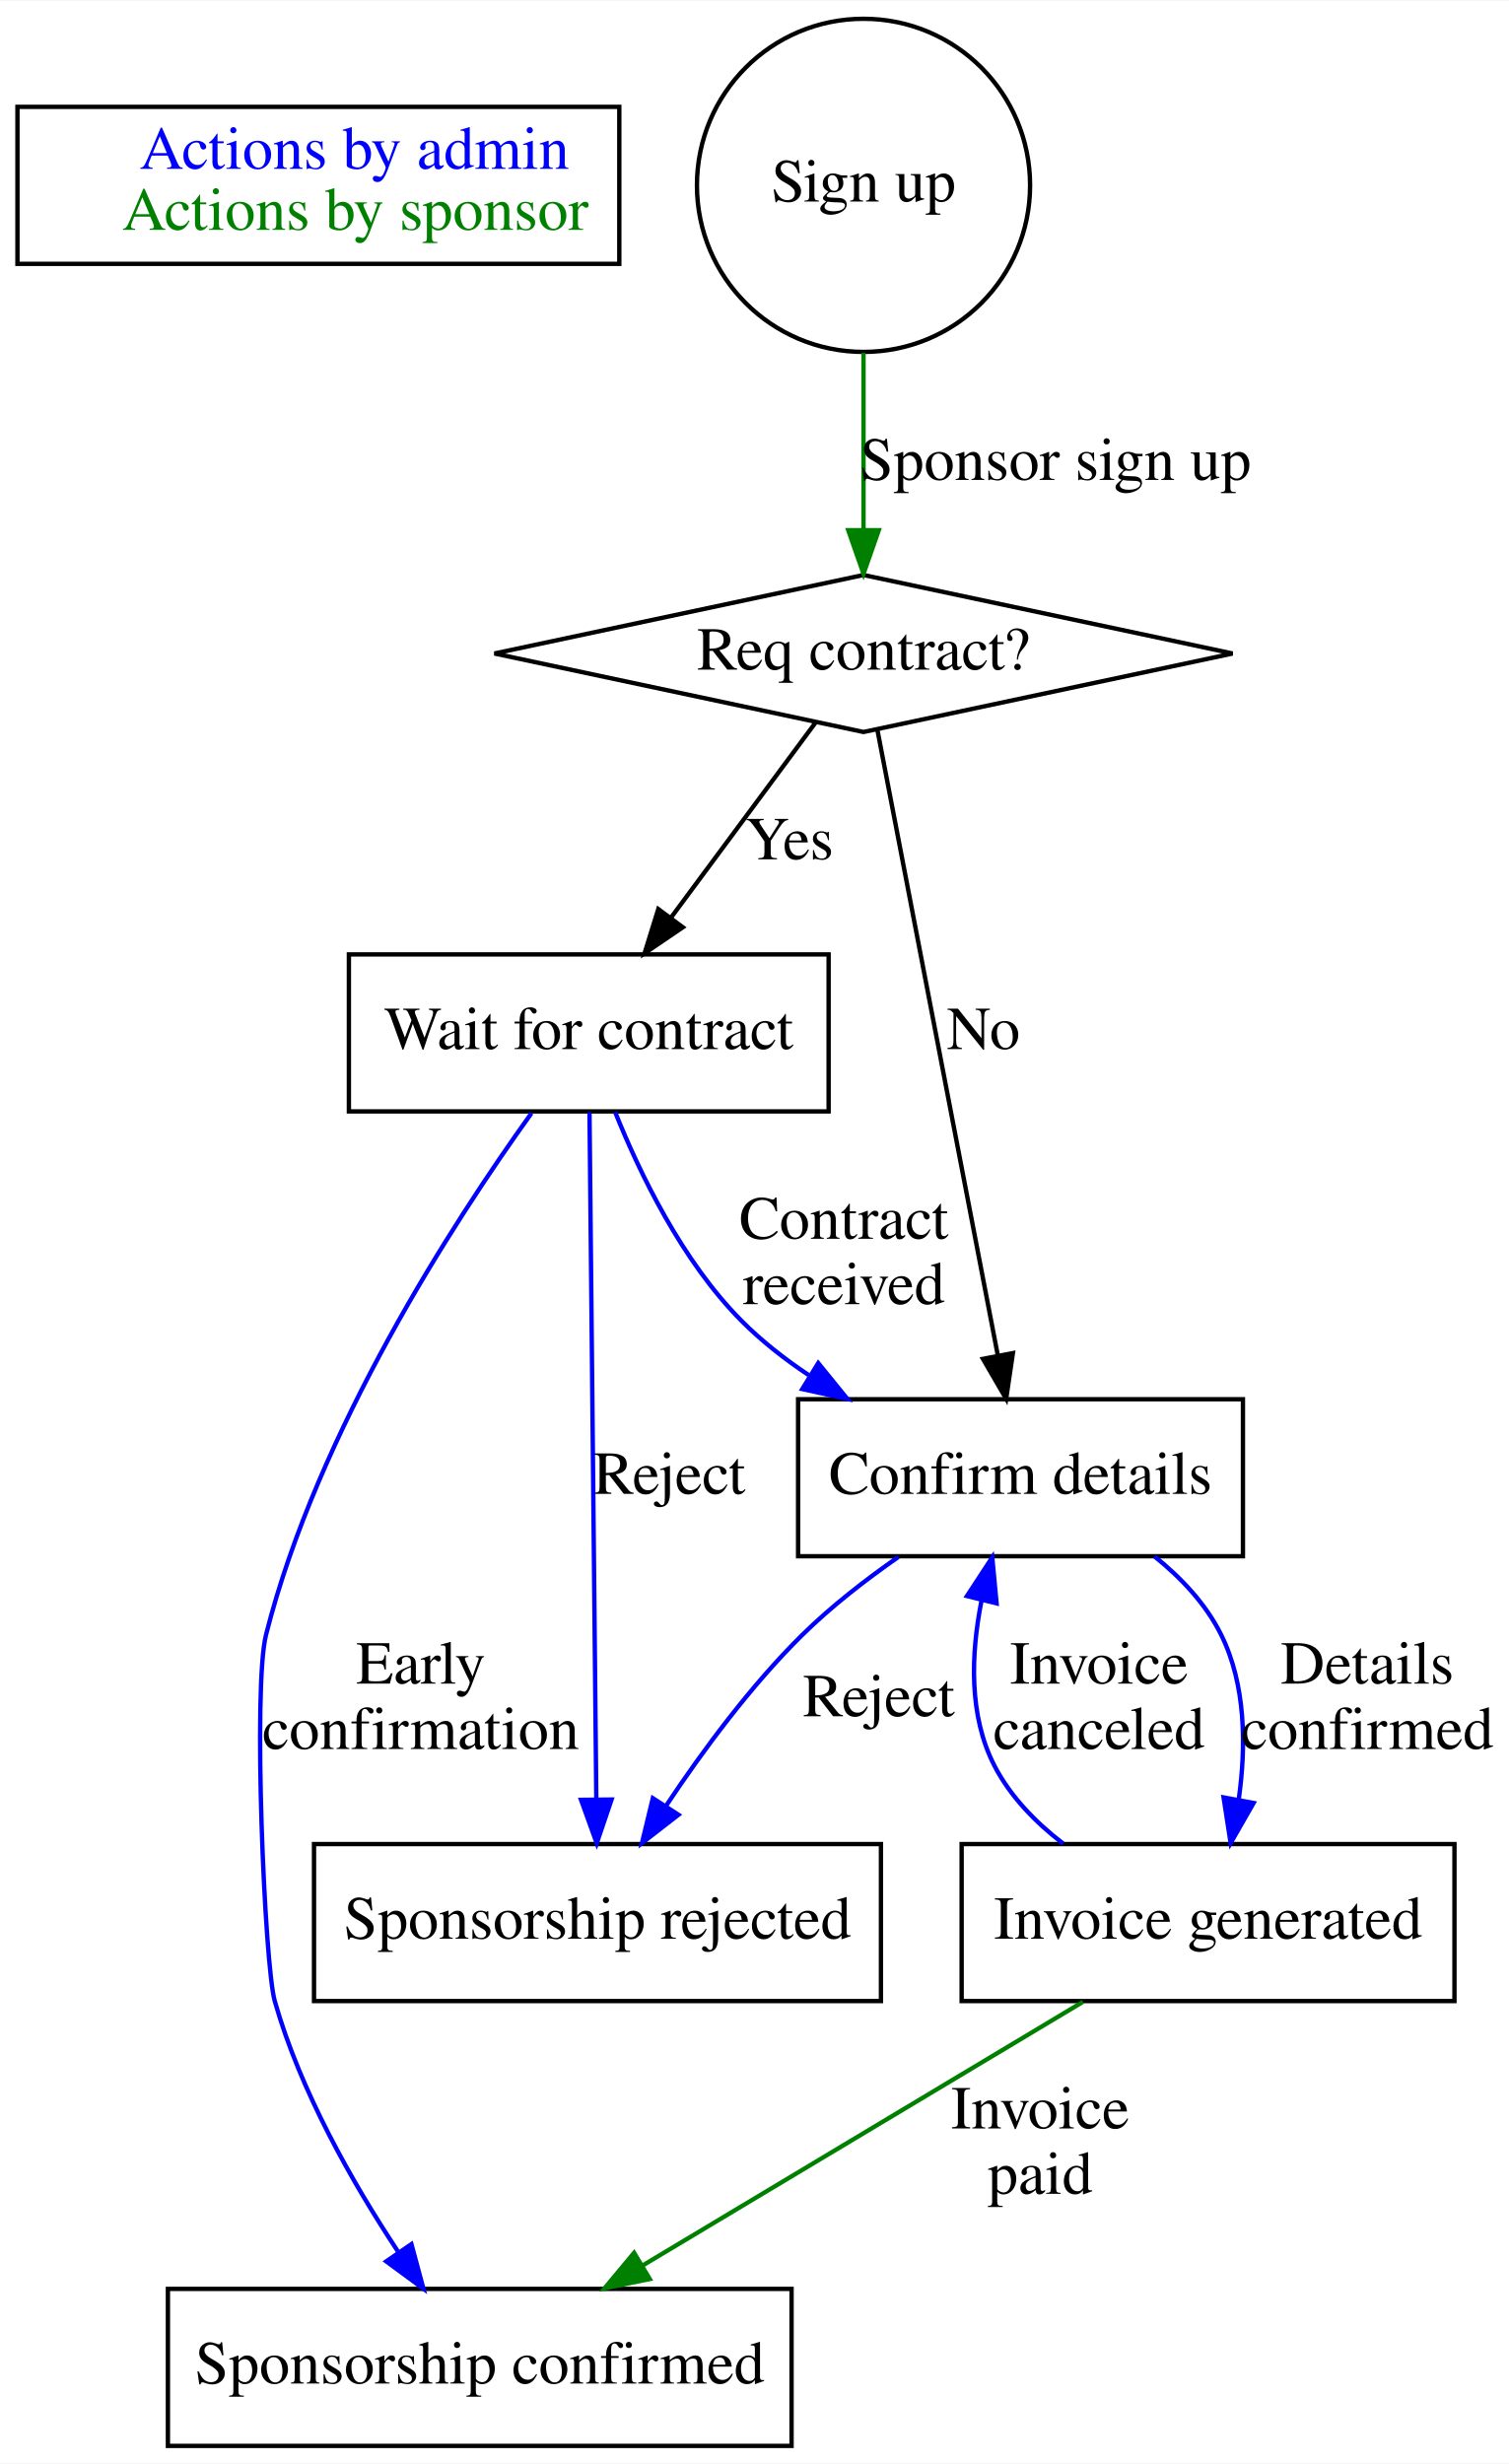
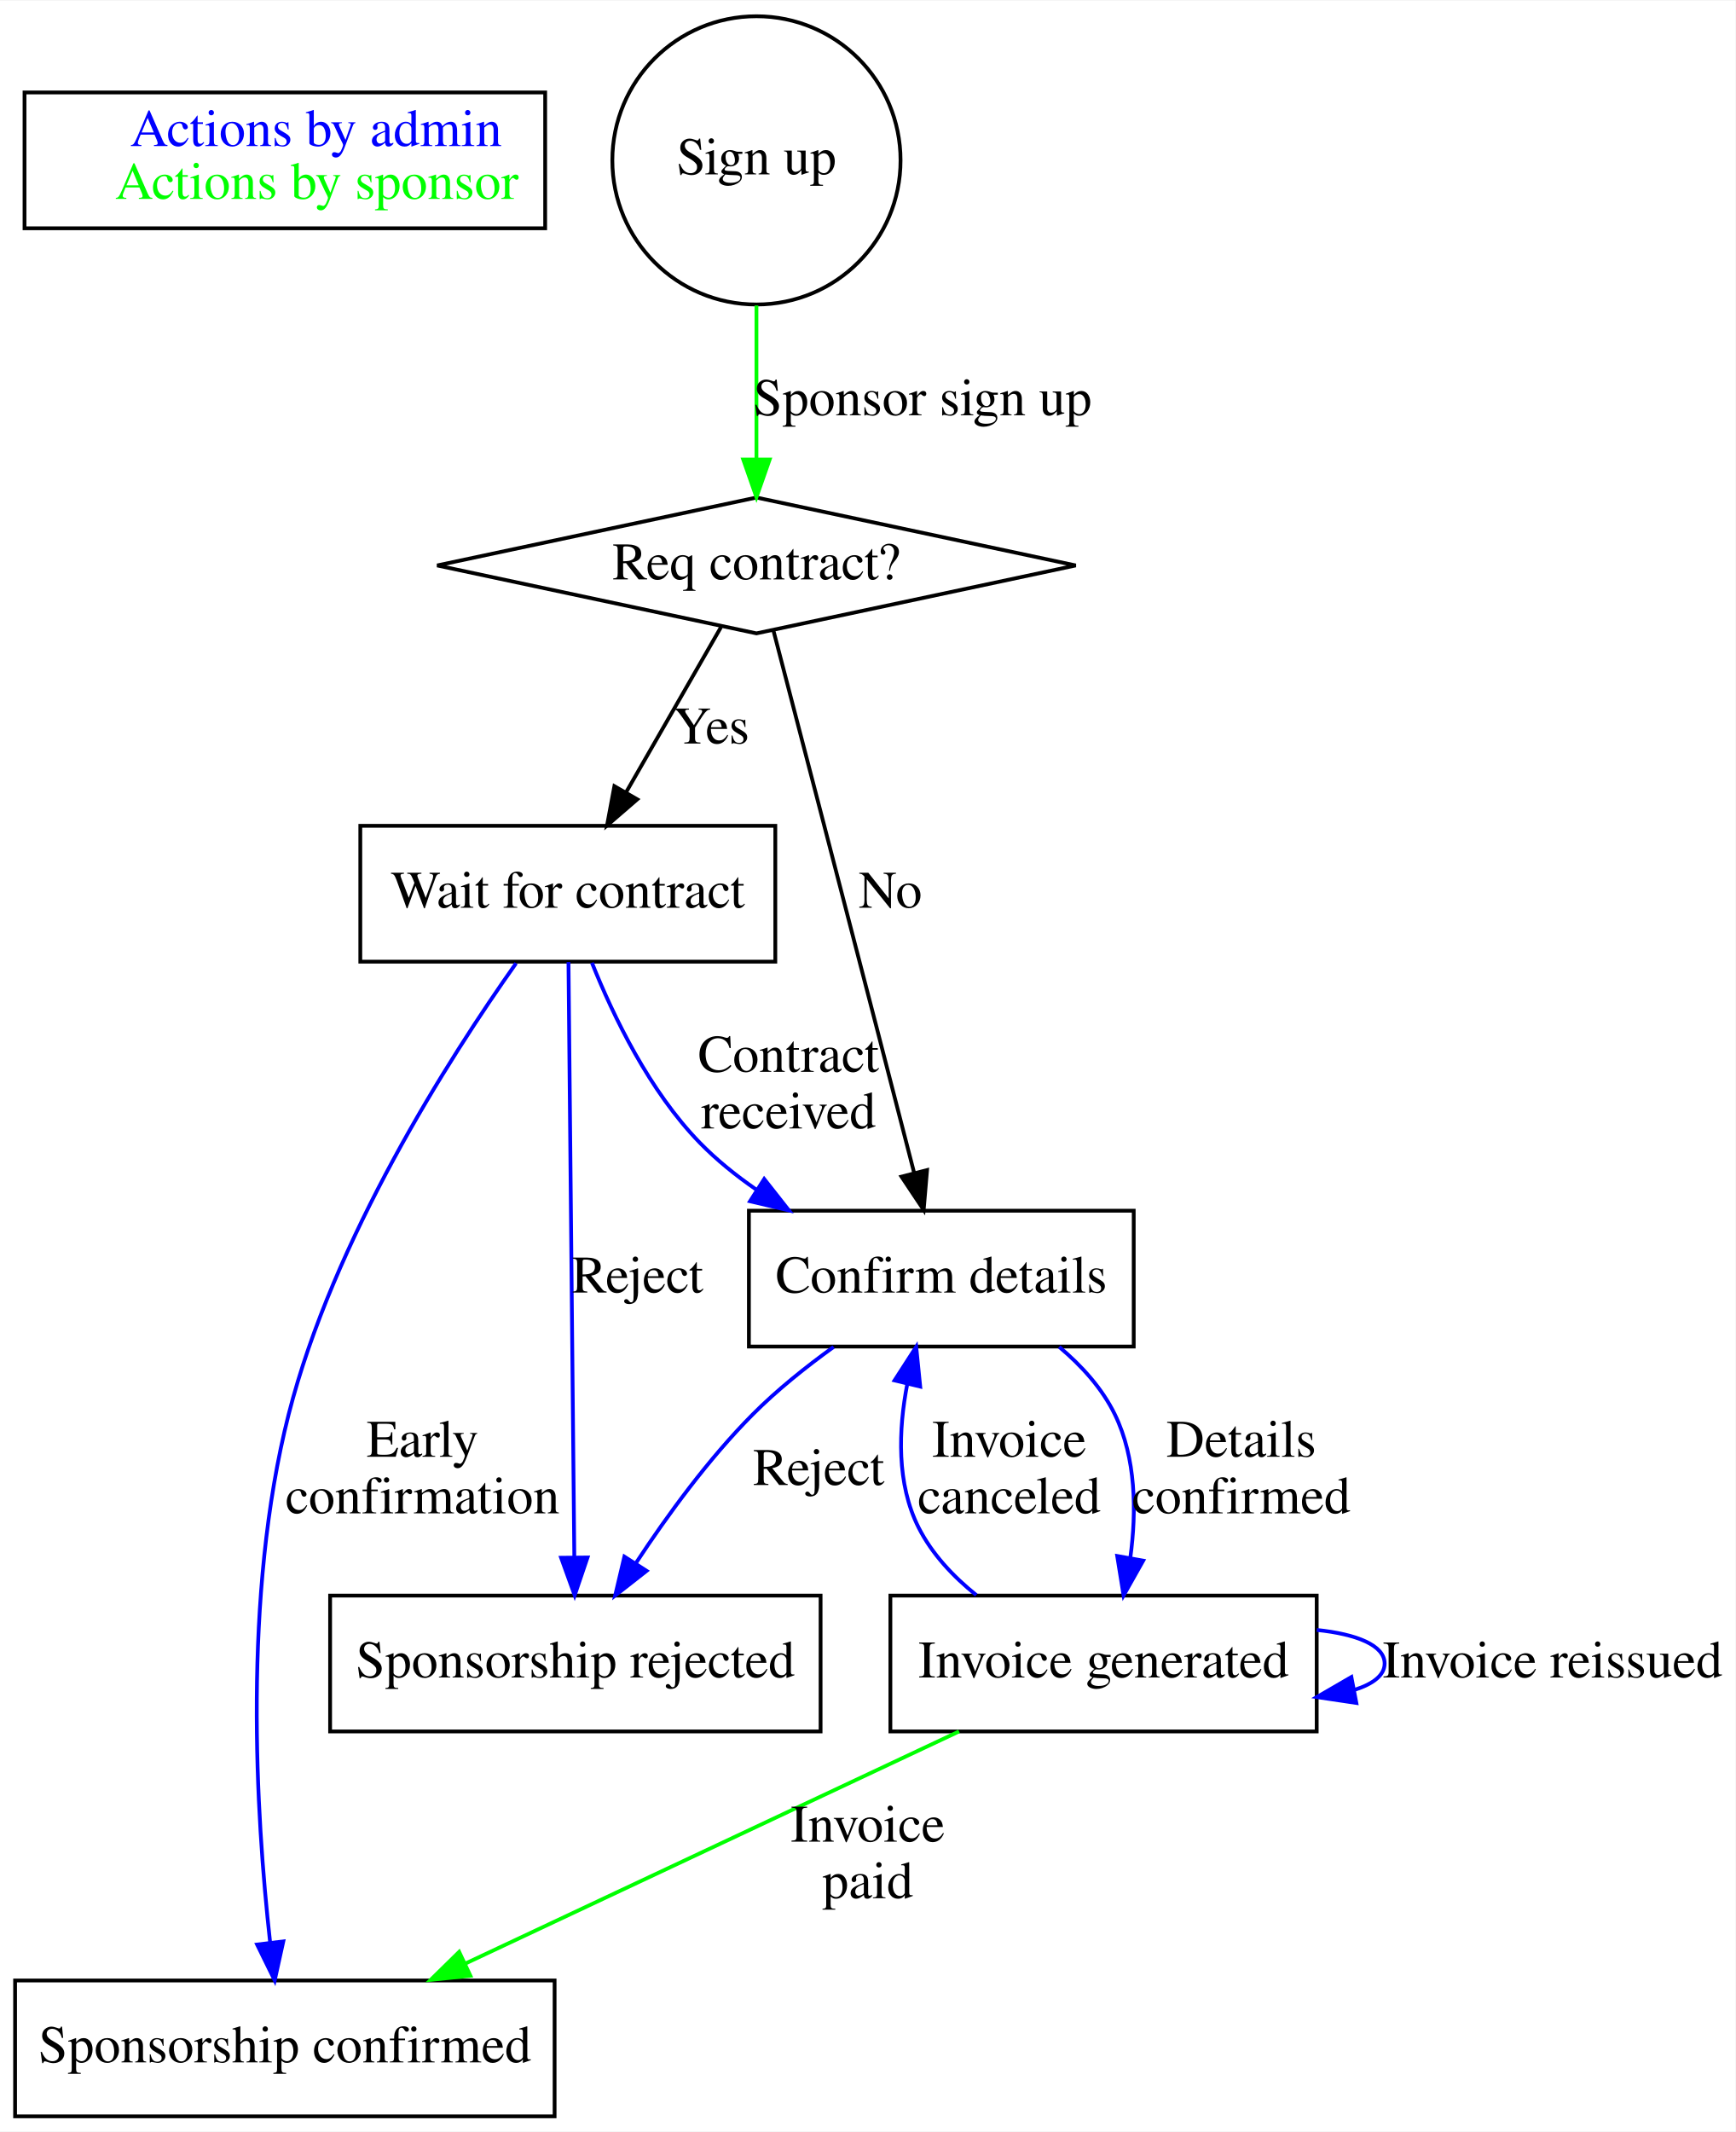
- <svg xmlns="http://www.w3.org/2000/svg" width="346pt" height="565pt" viewBox="0.00 0.00 346.00 564.69">
-   <g id="graph0" class="graph" transform="scale(1 1) rotate(0) translate(4 560.693)">
-     <polygon fill="white" stroke="none" points="-4,4 -4,-560.693 342,-560.693 342,4 -4,4" />
+ <svg xmlns="http://www.w3.org/2000/svg" width="460pt" height="565pt" viewBox="0.00 0.00 460.00 564.69">
+   <g id="graph0" class="graph" transform="scale(1 1) rotate(0) translate(4 560.6932)">
+     <polygon fill="#ffffff" stroke="transparent" points="-4,4 -4,-560.693 456,-560.693 456,4 -4,4" />
    <g id="node1" class="node">
-       <polygon fill="none" stroke="black" points="138,-536.347 0,-536.347 0,-500.347 138,-500.347 138,-536.347" />
-       <text text-anchor="start" x="12" y="-522.147" font-family="Times,serif" font-size="14.00">    </text>
-       <text text-anchor="start" x="28" y="-522.147" font-family="Times,serif" font-size="14.00" fill="blue">Actions by admin</text>
-       <text text-anchor="start" x="8" y="-508.147" font-family="Times,serif" font-size="14.00">    </text>
-       <text text-anchor="start" x="24" y="-508.147" font-family="Times,serif" font-size="14.00" fill="green">Actions by sponsor</text>
+       <polygon fill="none" stroke="#000000" points="140.5,-536.347 2.5,-536.347 2.5,-500.347 140.5,-500.347 140.5,-536.347" />
+       <text text-anchor="start" x="14.5" y="-522.147" font-family="Times,serif" font-size="14.00" fill="#000000">    </text>
+       <text text-anchor="start" x="30.5" y="-522.147" font-family="Times,serif" font-size="14.00" fill="#0000ff">Actions by admin</text>
+       <text text-anchor="start" x="10.5" y="-508.147" font-family="Times,serif" font-size="14.00" fill="#000000">    </text>
+       <text text-anchor="start" x="26.5" y="-508.147" font-family="Times,serif" font-size="14.00" fill="#00ff00">Actions by sponsor</text>
    </g>
    <g id="node2" class="node">
-       <ellipse fill="none" stroke="black" cx="194" cy="-518.347" rx="38.194" ry="38.194" />
-       <text text-anchor="middle" x="194" y="-514.647" font-family="Times,serif" font-size="14.00">Sign up</text>
+       <ellipse fill="none" stroke="#000000" cx="196.5" cy="-518.347" rx="38.194" ry="38.194" />
+       <text text-anchor="middle" x="196.5" y="-514.647" font-family="Times,serif" font-size="14.00" fill="#000000">Sign up</text>
    </g>
    <g id="node3" class="node">
-       <polygon fill="none" stroke="black" points="194,-429 109.375,-411 194,-393 278.625,-411 194,-429" />
-       <text text-anchor="middle" x="194" y="-407.3" font-family="Times,serif" font-size="14.00">Req contract?</text>
+       <polygon fill="none" stroke="#000000" points="196.5,-429 111.875,-411 196.5,-393 281.125,-411 196.5,-429" />
+       <text text-anchor="middle" x="196.5" y="-407.3" font-family="Times,serif" font-size="14.00" fill="#000000">Req contract?</text>
    </g>
    <g id="edge1" class="edge">
-       <path fill="none" stroke="green" d="M194,-479.909C194,-466.552 194,-451.766 194,-439.41" />
-       <polygon fill="green" stroke="green" points="197.5,-439.274 194,-429.274 190.5,-439.274 197.5,-439.274" />
-       <text text-anchor="middle" x="238" y="-450.8" font-family="Times,serif" font-size="14.00">Sponsor sign up</text>
+       <path fill="none" stroke="#00ff00" d="M196.5,-479.895C196.5,-466.495 196.5,-451.714 196.5,-439.29" />
+       <polygon fill="#00ff00" stroke="#00ff00" points="200,-439.073 196.5,-429.073 193,-439.073 200,-439.073" />
+       <text text-anchor="middle" x="240.5" y="-450.8" font-family="Times,serif" font-size="14.00" fill="#000000">Sponsor sign up</text>
    </g>
    <g id="node4" class="node">
-       <polygon fill="none" stroke="black" points="281,-240 179,-240 179,-204 281,-204 281,-240" />
-       <text text-anchor="middle" x="230" y="-218.3" font-family="Times,serif" font-size="14.00">Confirm details</text>
+       <polygon fill="none" stroke="#000000" points="296.5,-240 194.5,-240 194.5,-204 296.5,-204 296.5,-240" />
+       <text text-anchor="middle" x="245.5" y="-218.3" font-family="Times,serif" font-size="14.00" fill="#000000">Confirm details</text>
    </g>
    <g id="edge3" class="edge">
-       <path fill="none" stroke="black" d="M197.195,-393.405C203.421,-361.063 217.231,-289.33 224.796,-250.033" />
-       <polygon fill="black" stroke="black" points="228.255,-250.579 226.709,-240.097 221.381,-249.255 228.255,-250.579" />
-       <text text-anchor="middle" x="221.5" y="-320.3" font-family="Times,serif" font-size="14.00">No</text>
+       <path fill="none" stroke="#000000" d="M200.965,-393.891C207.162,-370.134 218.713,-325.809 228.5,-288 231.734,-275.508 235.297,-261.682 238.323,-249.925" />
+       <polygon fill="#000000" stroke="#000000" points="241.72,-250.769 240.822,-240.212 234.941,-249.025 241.72,-250.769" />
+       <text text-anchor="middle" x="232" y="-320.3" font-family="Times,serif" font-size="14.00" fill="#000000">No</text>
    </g>
    <g id="node6" class="node">
-       <polygon fill="none" stroke="black" points="186,-342 76,-342 76,-306 186,-306 186,-342" />
-       <text text-anchor="middle" x="131" y="-320.3" font-family="Times,serif" font-size="14.00">Wait for contract</text>
+       <polygon fill="none" stroke="#000000" points="201.5,-342 91.5,-342 91.5,-306 201.5,-306 201.5,-342" />
+       <text text-anchor="middle" x="146.5" y="-320.3" font-family="Times,serif" font-size="14.00" fill="#000000">Wait for contract</text>
    </g>
    <g id="edge2" class="edge">
-       <path fill="none" stroke="black" d="M183.026,-395.194C173.891,-382.868 160.675,-365.038 149.85,-350.432" />
-       <polygon fill="black" stroke="black" points="152.568,-348.221 143.801,-342.271 146.944,-352.389 152.568,-348.221" />
-       <text text-anchor="middle" x="177" y="-363.8" font-family="Times,serif" font-size="14.00">Yes</text>
+       <path fill="none" stroke="#000000" d="M187.095,-394.636C180.041,-382.361 170.228,-365.287 162.017,-351" />
+       <polygon fill="#000000" stroke="#000000" points="164.915,-349.019 156.898,-342.092 158.846,-352.507 164.915,-349.019" />
+       <text text-anchor="middle" x="184.5" y="-363.8" font-family="Times,serif" font-size="14.00" fill="#000000">Yes</text>
    </g>
    <g id="node5" class="node">
-       <polygon fill="none" stroke="black" points="329.5,-138 216.5,-138 216.5,-102 329.5,-102 329.5,-138" />
-       <text text-anchor="middle" x="273" y="-116.3" font-family="Times,serif" font-size="14.00">Invoice generated</text>
+       <polygon fill="none" stroke="#000000" points="345,-138 232,-138 232,-102 345,-102 345,-138" />
+       <text text-anchor="middle" x="288.5" y="-116.3" font-family="Times,serif" font-size="14.00" fill="#000000">Invoice generated</text>
    </g>
    <g id="edge4" class="edge">
-       <path fill="none" stroke="blue" d="M260.749,-203.939C266.896,-199.002 272.524,-193.013 276,-186 281.704,-174.492 281.75,-160.385 280.038,-148.258" />
-       <polygon fill="blue" stroke="blue" points="283.443,-147.42 278.18,-138.225 276.56,-148.695 283.443,-147.42" />
-       <text text-anchor="middle" x="309.5" y="-174.8" font-family="Times,serif" font-size="14.00">Details</text>
-       <text text-anchor="middle" x="309.5" y="-159.8" font-family="Times,serif" font-size="14.00">confirmed</text>
+       <path fill="none" stroke="#0000ff" d="M276.738,-203.911C282.699,-198.916 288.124,-192.929 291.5,-186 297.134,-174.436 297.256,-160.338 295.614,-148.145" />
+       <polygon fill="#0000ff" stroke="#0000ff" points="299.012,-147.262 293.812,-138.032 292.121,-148.491 299.012,-147.262" />
+       <text text-anchor="middle" x="325" y="-174.8" font-family="Times,serif" font-size="14.00" fill="#000000">Details</text>
+       <text text-anchor="middle" x="325" y="-159.8" font-family="Times,serif" font-size="14.00" fill="#000000">confirmed</text>
    </g>
    <g id="node8" class="node">
-       <polygon fill="none" stroke="black" points="198,-138 68,-138 68,-102 198,-102 198,-138" />
-       <text text-anchor="middle" x="133" y="-116.3" font-family="Times,serif" font-size="14.00">Sponsorship rejected</text>
+       <polygon fill="none" stroke="#000000" points="213.5,-138 83.5,-138 83.5,-102 213.5,-102 213.5,-138" />
+       <text text-anchor="middle" x="148.5" y="-116.3" font-family="Times,serif" font-size="14.00" fill="#000000">Sponsorship rejected</text>
    </g>
    <g id="edge9" class="edge">
-       <path fill="none" stroke="blue" d="M201.986,-203.836C194.447,-198.583 186.568,-192.468 180,-186 168.183,-174.363 157.189,-159.486 148.81,-146.902" />
-       <polygon fill="blue" stroke="blue" points="151.566,-144.719 143.196,-138.223 145.689,-148.521 151.566,-144.719" />
-       <text text-anchor="middle" x="197.5" y="-167.3" font-family="Times,serif" font-size="14.00">Reject</text>
+       <path fill="none" stroke="#0000ff" d="M216.959,-203.899C209.579,-198.58 201.912,-192.446 195.5,-186 183.845,-174.284 172.988,-159.421 164.653,-146.767" />
+       <polygon fill="#0000ff" stroke="#0000ff" points="167.392,-144.555 159.053,-138.02 161.497,-148.329 167.392,-144.555" />
+       <text text-anchor="middle" x="213" y="-167.3" font-family="Times,serif" font-size="14.00" fill="#000000">Reject</text>
    </g>
    <g id="edge8" class="edge">
-       <path fill="none" stroke="blue" d="M239.784,-138.099C233.431,-142.981 227.636,-148.935 224,-156 218.104,-167.457 218.629,-181.558 221.034,-193.695" />
-       <polygon fill="blue" stroke="blue" points="217.719,-194.872 223.517,-203.739 224.515,-193.192 217.719,-194.872" />
-       <text text-anchor="middle" x="248" y="-174.8" font-family="Times,serif" font-size="14.00">Invoice</text>
-       <text text-anchor="middle" x="248" y="-159.8" font-family="Times,serif" font-size="14.00">canceled</text>
+       <path fill="none" stroke="#0000ff" d="M254.765,-138.147C248.61,-143.082 243.028,-149.03 239.5,-156 233.614,-167.629 234.112,-181.889 236.496,-194.176" />
+       <polygon fill="#0000ff" stroke="#0000ff" points="233.101,-195.028 238.845,-203.931 239.907,-193.389 233.101,-195.028" />
+       <text text-anchor="middle" x="263.5" y="-174.8" font-family="Times,serif" font-size="14.00" fill="#000000">Invoice</text>
+       <text text-anchor="middle" x="263.5" y="-159.8" font-family="Times,serif" font-size="14.00" fill="#000000">canceled</text>
+     </g>
+     <g id="edge11" class="edge">
+       <path fill="none" stroke="#0000ff" d="M345.026,-128.894C355.572,-127.799 363,-124.834 363,-120 363,-116.903 359.952,-114.574 354.988,-113.011" />
+       <polygon fill="#0000ff" stroke="#0000ff" points="355.505,-109.547 345.026,-111.106 354.19,-116.422 355.505,-109.547" />
+       <text text-anchor="middle" x="407.5" y="-116.3" font-family="Times,serif" font-size="14.00" fill="#000000">Invoice reissued</text>
    </g>
    <g id="node7" class="node">
-       <polygon fill="none" stroke="black" points="177.5,-36 34.5,-36 34.5,-0 177.5,-0 177.5,-36" />
-       <text text-anchor="middle" x="106" y="-14.3" font-family="Times,serif" font-size="14.00">Sponsorship confirmed</text>
+       <polygon fill="none" stroke="#000000" points="143,-36 0,-36 0,0 143,0 143,-36" />
+       <text text-anchor="middle" x="71.5" y="-14.3" font-family="Times,serif" font-size="14.00" fill="#000000">Sponsorship confirmed</text>
    </g>
    <g id="edge7" class="edge">
-       <path fill="none" stroke="green" d="M244.292,-101.809C216.367,-85.088 173.803,-59.601 143.276,-41.321" />
-       <polygon fill="green" stroke="green" points="144.99,-38.268 134.613,-36.133 141.394,-44.274 144.99,-38.268" />
-       <text text-anchor="middle" x="234.5" y="-72.8" font-family="Times,serif" font-size="14.00">Invoice</text>
-       <text text-anchor="middle" x="234.5" y="-57.8" font-family="Times,serif" font-size="14.00">paid</text>
+       <path fill="none" stroke="#00ff00" d="M250.204,-101.999C213.708,-84.844 158.64,-58.96 119.287,-40.462" />
+       <polygon fill="#00ff00" stroke="#00ff00" points="120.682,-37.25 110.143,-36.164 117.704,-43.585 120.682,-37.25" />
+       <text text-anchor="middle" x="226" y="-72.8" font-family="Times,serif" font-size="14.00" fill="#000000">Invoice</text>
+       <text text-anchor="middle" x="226" y="-57.8" font-family="Times,serif" font-size="14.00" fill="#000000">paid</text>
    </g>
    <g id="edge5" class="edge">
-       <path fill="none" stroke="blue" d="M137.063,-305.811C142.763,-291.61 152.45,-271.638 166,-258 170.569,-253.401 175.869,-249.242 181.426,-245.531" />
-       <polygon fill="blue" stroke="blue" points="183.62,-248.291 190.301,-240.069 179.95,-242.33 183.62,-248.291" />
-       <text text-anchor="middle" x="189.5" y="-276.8" font-family="Times,serif" font-size="14.00">Contract</text>
-       <text text-anchor="middle" x="189.5" y="-261.8" font-family="Times,serif" font-size="14.00">received</text>
+       <path fill="none" stroke="#0000ff" d="M152.892,-305.716C158.623,-291.384 168.187,-271.647 181.5,-258 185.94,-253.449 191.079,-249.304 196.476,-245.581" />
+       <polygon fill="#0000ff" stroke="#0000ff" points="198.556,-248.406 205.107,-240.079 194.793,-242.503 198.556,-248.406" />
+       <text text-anchor="middle" x="205" y="-276.8" font-family="Times,serif" font-size="14.00" fill="#000000">Contract</text>
+       <text text-anchor="middle" x="205" y="-261.8" font-family="Times,serif" font-size="14.00" fill="#000000">received</text>
    </g>
    <g id="edge6" class="edge">
-       <path fill="none" stroke="blue" d="M117.862,-305.588C99.963,-280.662 68.794,-232.65 57,-186 53.949,-173.93 56.664,-110.244 59,-102 64.85,-81.356 76.818,-60.347 87.213,-44.631" />
-       <polygon fill="blue" stroke="blue" points="90.337,-46.262 93.093,-36.032 84.559,-42.311 90.337,-46.262" />
-       <text text-anchor="middle" x="92.5" y="-174.8" font-family="Times,serif" font-size="14.00">Early</text>
-       <text text-anchor="middle" x="92.5" y="-159.8" font-family="Times,serif" font-size="14.00">confirmation</text>
+       <path fill="none" stroke="#0000ff" d="M132.792,-305.578C114.848,-280.208 84.295,-232.37 72.5,-186 60.303,-138.048 63.831,-79.876 67.6,-46.085" />
+       <polygon fill="#0000ff" stroke="#0000ff" points="71.092,-46.361 68.813,-36.015 64.143,-45.525 71.092,-46.361" />
+       <text text-anchor="middle" x="108" y="-174.8" font-family="Times,serif" font-size="14.00" fill="#000000">Early</text>
+       <text text-anchor="middle" x="108" y="-159.8" font-family="Times,serif" font-size="14.00" fill="#000000">confirmation</text>
    </g>
    <g id="edge10" class="edge">
-       <path fill="none" stroke="blue" d="M131.171,-305.778C131.518,-270.67 132.311,-190.585 132.73,-148.306" />
-       <polygon fill="blue" stroke="blue" points="136.231,-148.213 132.83,-138.179 129.231,-148.144 136.231,-148.213" />
-       <text text-anchor="middle" x="149.5" y="-218.3" font-family="Times,serif" font-size="14.00">Reject</text>
+       <path fill="none" stroke="#0000ff" d="M146.678,-305.896C147.027,-270.284 147.805,-190.893 148.223,-148.297" />
+       <polygon fill="#0000ff" stroke="#0000ff" points="151.725,-148.097 148.323,-138.063 144.725,-148.028 151.725,-148.097" />
+       <text text-anchor="middle" x="165" y="-218.3" font-family="Times,serif" font-size="14.00" fill="#000000">Reject</text>
    </g>
  </g>
</svg>
